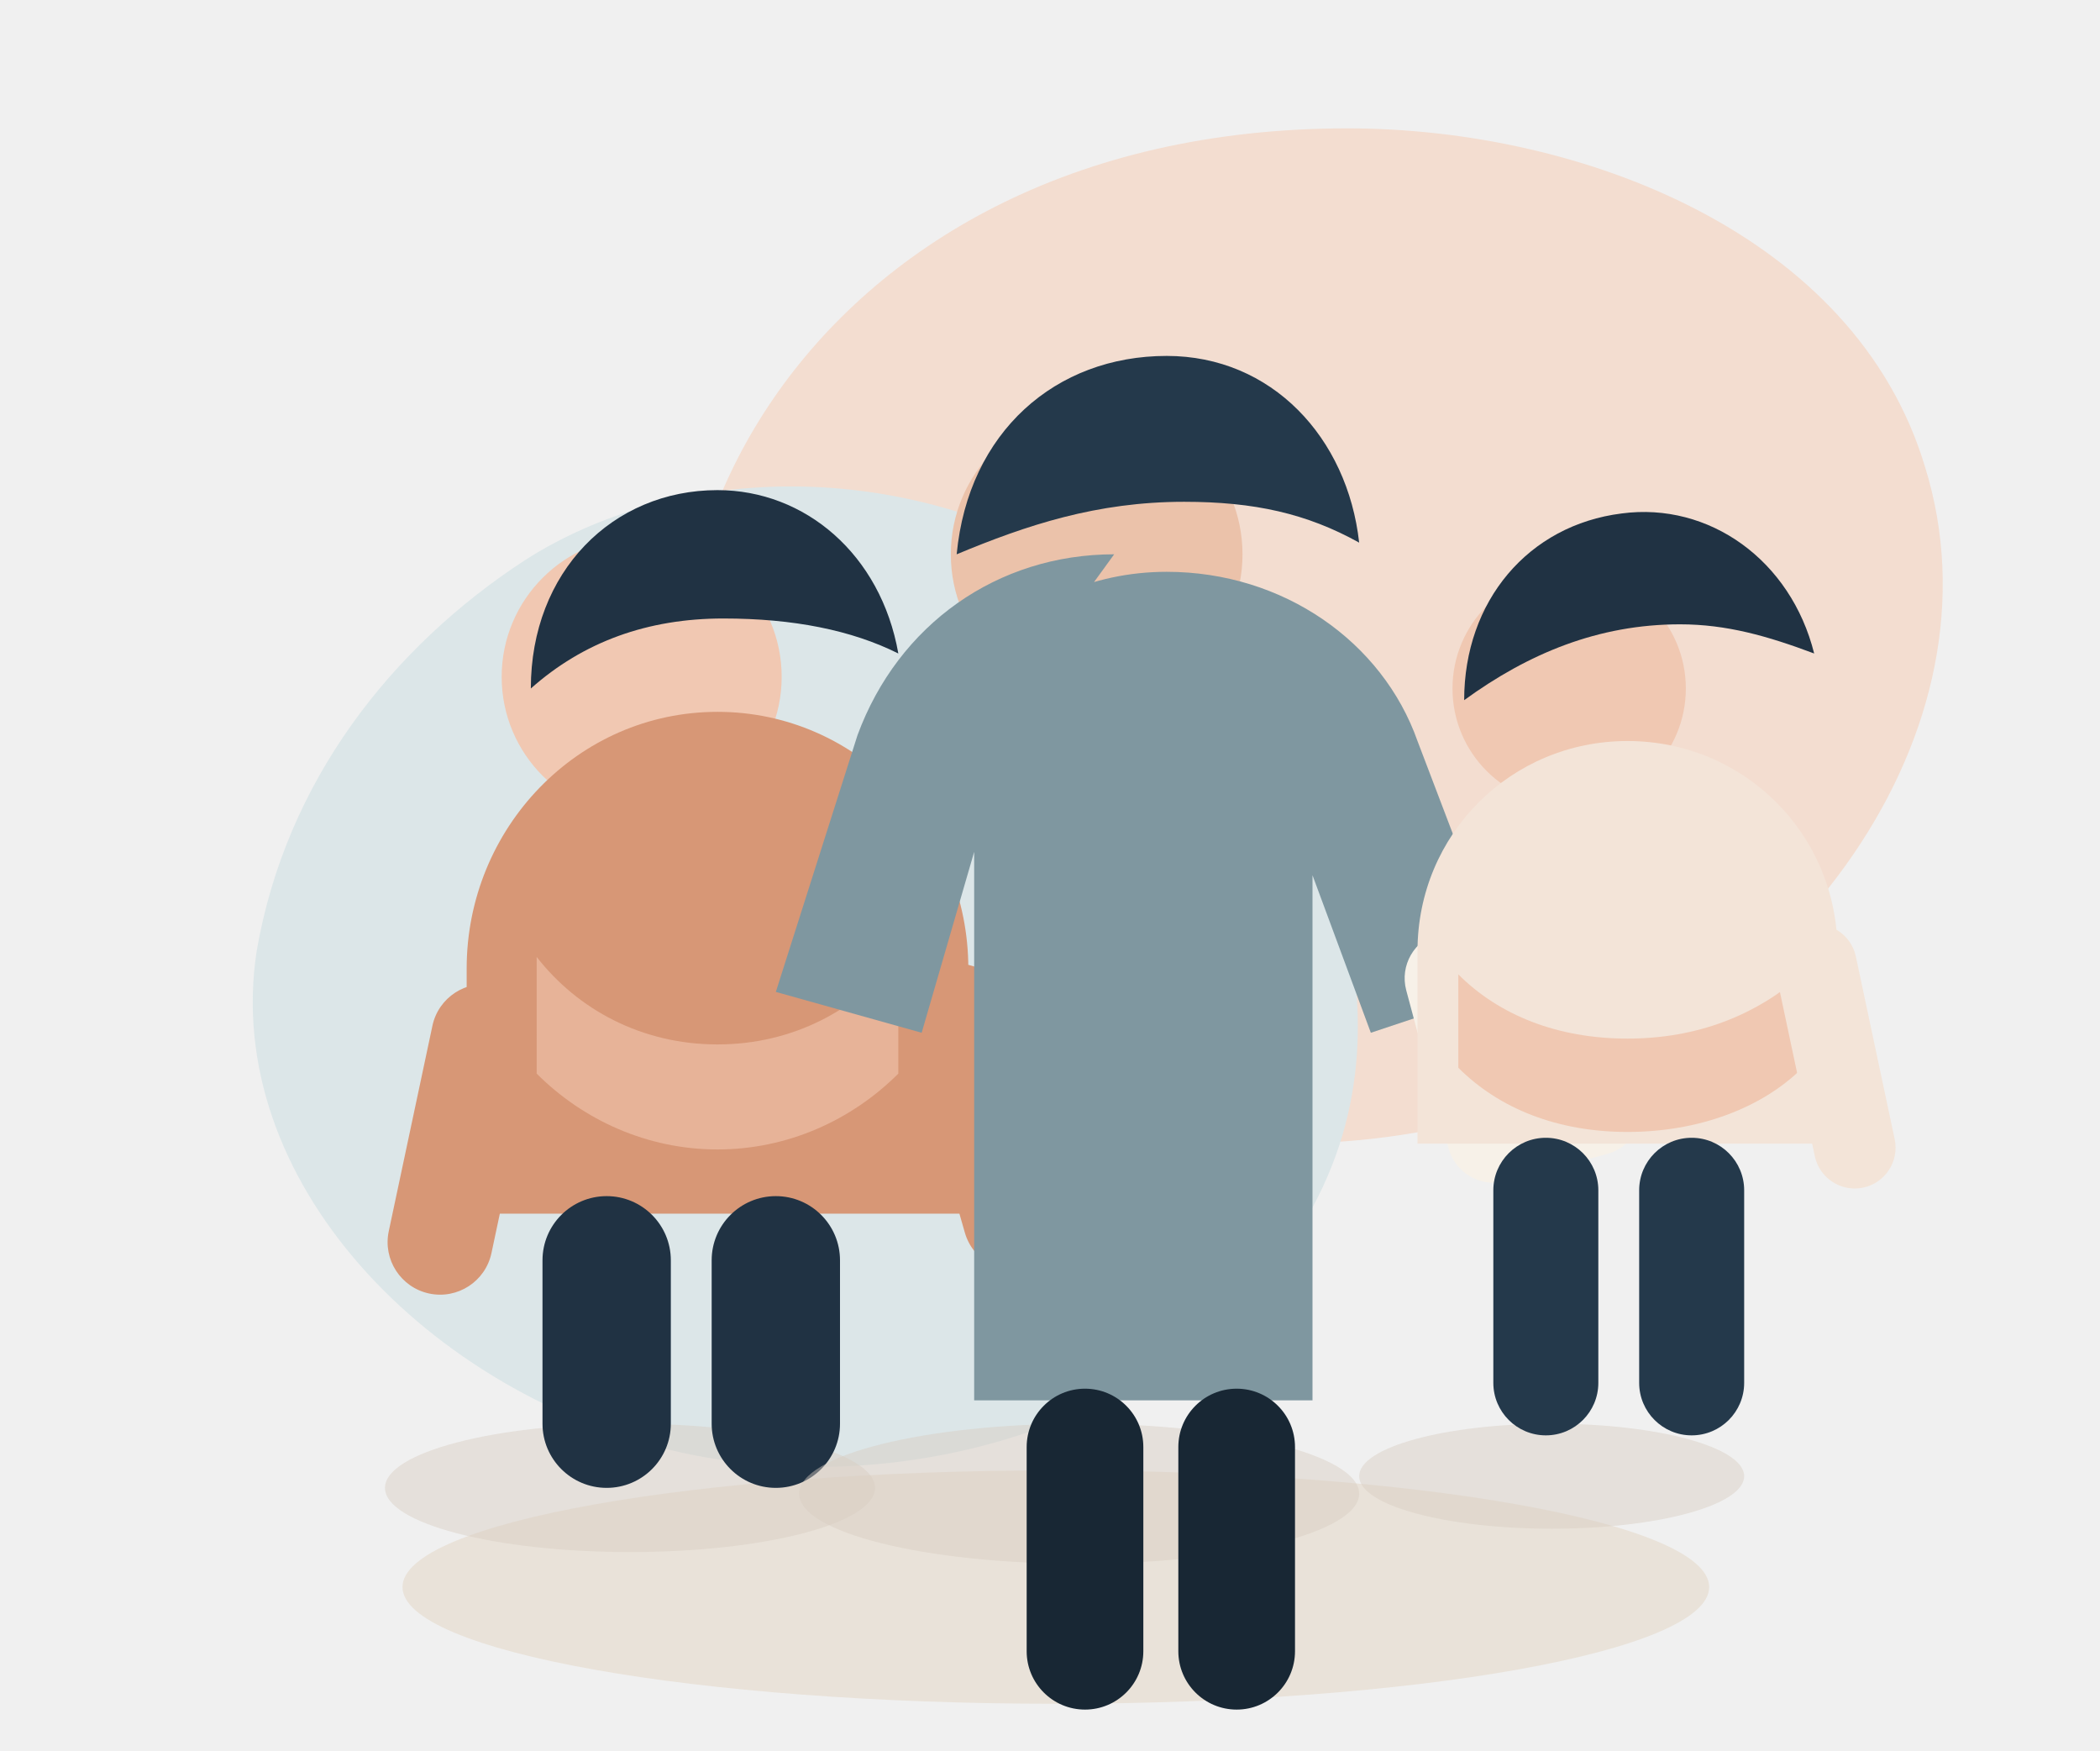
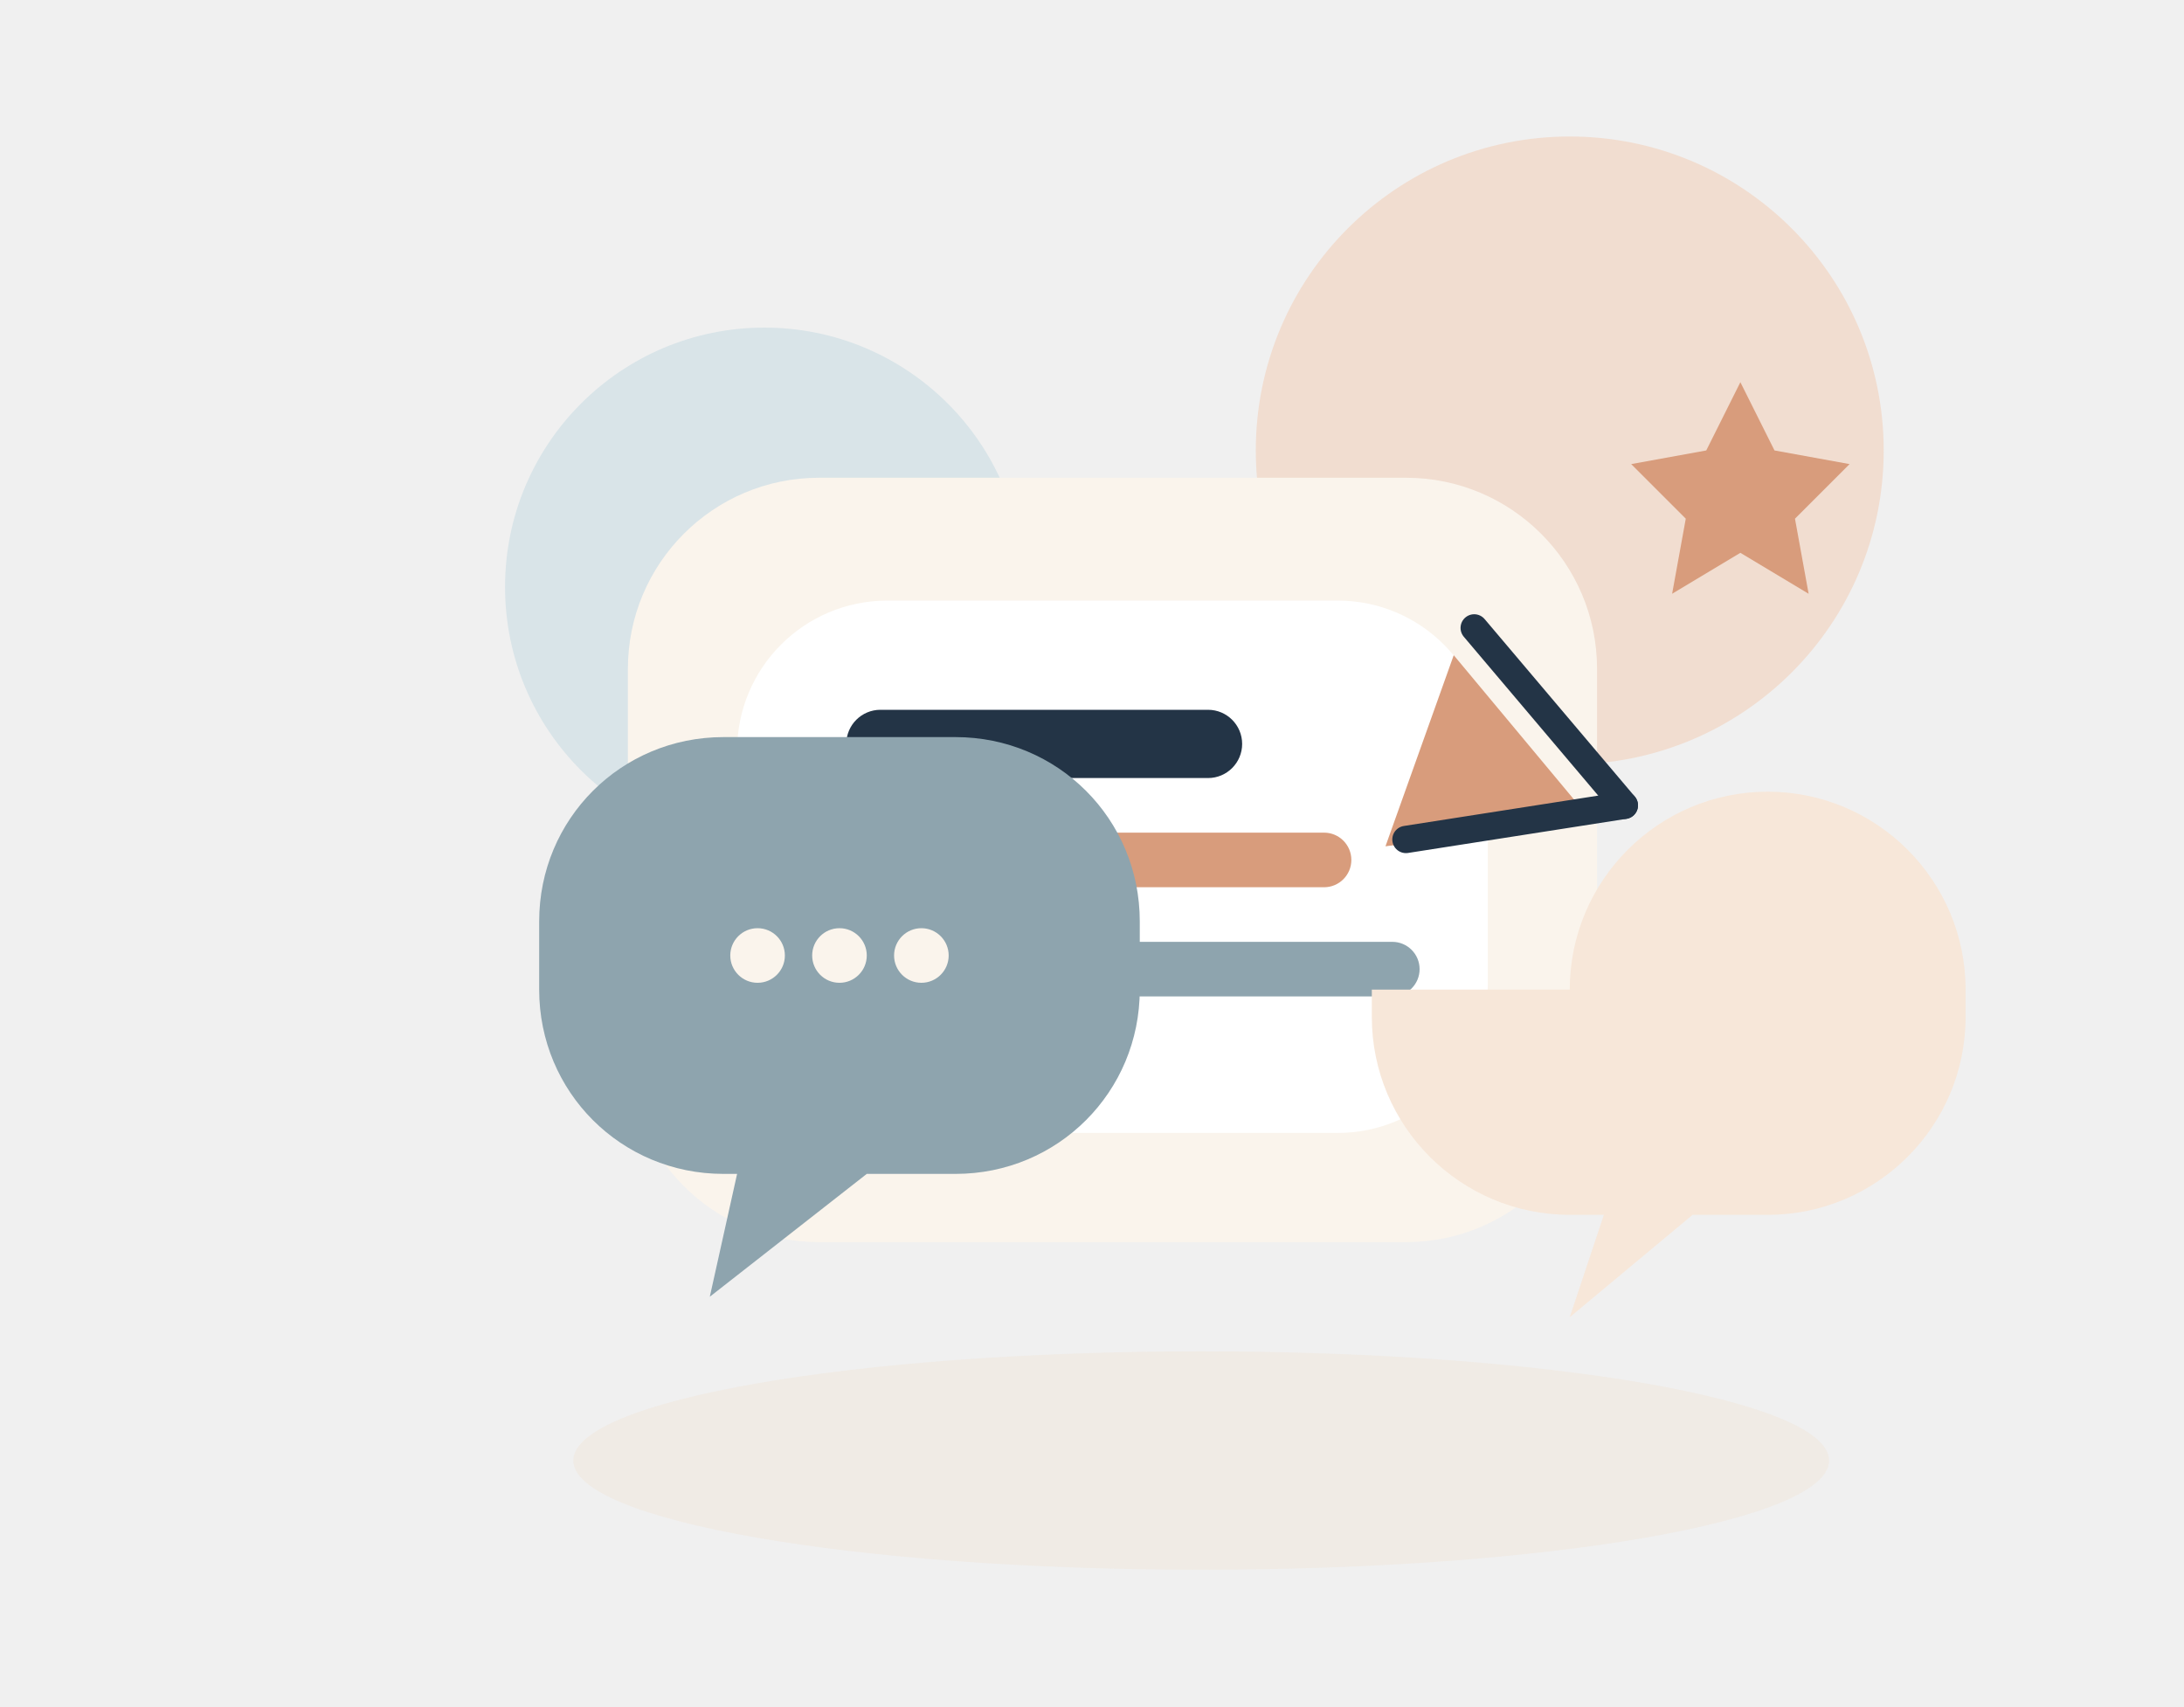
- <svg xmlns="http://www.w3.org/2000/svg" viewBox="0 0 360 300" fill="none">
-   <path d="M231 22c40 0 87 18 99 58 14 45-22 95-74 111-47 14-108-2-131-42-26-46 11-127 106-127Z" fill="#F3DDD0" />
-   <path d="M90 96c25-16 63-18 95 1 35 21 57 65 44 101-14 39-65 61-112 51-44-10-79-47-73-86 5-29 23-52 46-67Z" fill="#DCE6E8" />
-   <ellipse cx="181" cy="272" rx="112" ry="20" fill="#E9E2D9" />
-   <g transform="translate(54 62)">
-     <ellipse cx="54" cy="193" rx="42" ry="11" fill="#D7CCC0" opacity=".45" />
-     <circle cx="56" cy="54" r="24" fill="#F1C8B2" />
-     <path d="M37 56c0-20 14-34 32-34 15 0 28 11 31 28-8-4-18-6-30-6-13 0-24 4-33 12Z" fill="#203243" />
-     <path d="M26 104c0-24 19-44 43-44s43 20 43 44v42H26v-42Z" fill="#D79776" />
-     <path d="M38 102c7 9 18 15 31 15 13 0 24-6 31-15v20c-8 8-19 13-31 13-12 0-23-5-31-13v-20Z" fill="#E7B398" />
-     <rect x="39" y="143" width="22" height="50" rx="11" fill="#203243" />
-     <rect x="68" y="143" width="22" height="50" rx="11" fill="#203243" />
-     <rect x="22" y="105" width="18" height="54" rx="9" transform="rotate(12 22 105)" fill="#D79776" />
-     <rect x="99" y="106" width="18" height="54" rx="9" transform="rotate(-16 99 106)" fill="#D79776" />
-   </g>
-   <g transform="translate(130 44)">
-     <ellipse cx="55" cy="212" rx="48" ry="12" fill="#D7CCC0" opacity=".45" />
-     <circle cx="58" cy="51" r="25" fill="#EBC2AA" />
-     <path d="M34 51c2-21 17-34 36-34 18 0 31 14 33 32-9-5-18-7-30-7-15 0-27 4-39 9Z" fill="#24394B" />
-     <path d="M24 102c0-26 20-48 46-48 20 0 37 12 43 29l16 42-24 8-10-27v90H37v-94l-9 31-25-7 14-44c7-19 24-31 44-31Z" fill="#7F97A0" />
-     <rect x="46" y="194" width="20" height="55" rx="10" fill="#182734" />
-     <rect x="72" y="194" width="20" height="55" rx="10" fill="#182734" />
-     <rect x="109" y="118" width="34" height="44" rx="8" transform="rotate(-15 109 118)" fill="#F7F1E8" />
-     <rect x="116" y="126" width="20" height="4" rx="2" transform="rotate(-15 116 126)" fill="#D6C4B5" />
-     <rect x="114" y="136" width="18" height="4" rx="2" transform="rotate(-15 114 136)" fill="#D6C4B5" />
-   </g>
-   <g transform="translate(232 78)">
-     <ellipse cx="34" cy="175" rx="33" ry="9" fill="#D7CCC0" opacity=".45" />
-     <circle cx="37" cy="40" r="20" fill="#F0C8B2" />
-     <path d="M19 42c0-17 11-30 27-32 15-2 29 8 33 24-8-3-15-5-23-5-14 0-26 5-37 13Z" fill="#203243" />
-     <path d="M11 85c0-20 16-36 36-36s36 16 36 36v33H11V85Z" fill="#F3E4D8" />
-     <path d="M18 89c7 7 17 11 29 11 12 0 22-4 30-11v16c-7 7-18 11-30 11-12 0-22-4-29-11V89Z" fill="#F0C8B2" />
-     <rect x="24" y="117" width="18" height="51" rx="9" fill="#24394B" />
-     <rect x="49" y="117" width="18" height="51" rx="9" fill="#24394B" />
-     <rect x="71" y="82" width="14" height="46" rx="7" transform="rotate(-12 71 82)" fill="#F3E4D8" />
-   </g>
+ <svg xmlns="http://www.w3.org/2000/svg" viewBox="0 0 320 250" fill="none">
+   <ellipse cx="176" cy="214" rx="92" ry="16" fill="#F0E6DB" opacity=".52" />
+   <circle cx="230" cy="66" r="46" fill="#F1DDD0" />
+   <circle cx="112" cy="86" r="38" fill="#D9E4E8" />
+   <rect x="92" y="70" width="142" height="112" rx="28" fill="#FAF4EC" />
+   <rect x="108" y="88" width="110" height="78" rx="22" fill="#FFFFFF" />
+   <rect x="124" y="104" width="58" height="10" rx="5" fill="#233446" />
+   <rect x="124" y="122" width="74" height="8" rx="4" fill="#D89C7C" />
+   <rect x="124" y="138" width="84" height="8" rx="4" fill="#8EA4AE" />
+   <path d="M79 135c0-15 12-27 27-27h34c15 0 27 12 27 27v10c0 15-12 27-27 27h-13l-23 18 4-18h-2c-15 0-27-12-27-27v-10Z" fill="#8EA4AE" />
+   <circle cx="111" cy="140" r="4" fill="#FAF4EC" />
+   <circle cx="123" cy="140" r="4" fill="#FAF4EC" />
+   <circle cx="135" cy="140" r="4" fill="#FAF4EC" />
+   <path d="M213 96l20 24-30 4 10-28Z" fill="#D89C7C" />
+   <path d="M216 92l22 26" stroke="#233446" stroke-linecap="round" stroke-width="4" />
+   <path d="M238 118l-32 5" stroke="#233446" stroke-linecap="round" stroke-width="4" />
+   <path d="M230 145c0-16 13-29 29-29 16 0 29 13 29 29v4c0 16-13 29-29 29h-11l-18 15 5-15h-5c-16 0-29-13-29-29v-4Z" fill="#F7E7D9" />
+   <path d="M255 56l5 10 11 2-8 8 2 11-10-6-10 6 2-11-8-8 11-2 5-10Z" fill="#D89C7C" />
</svg>
